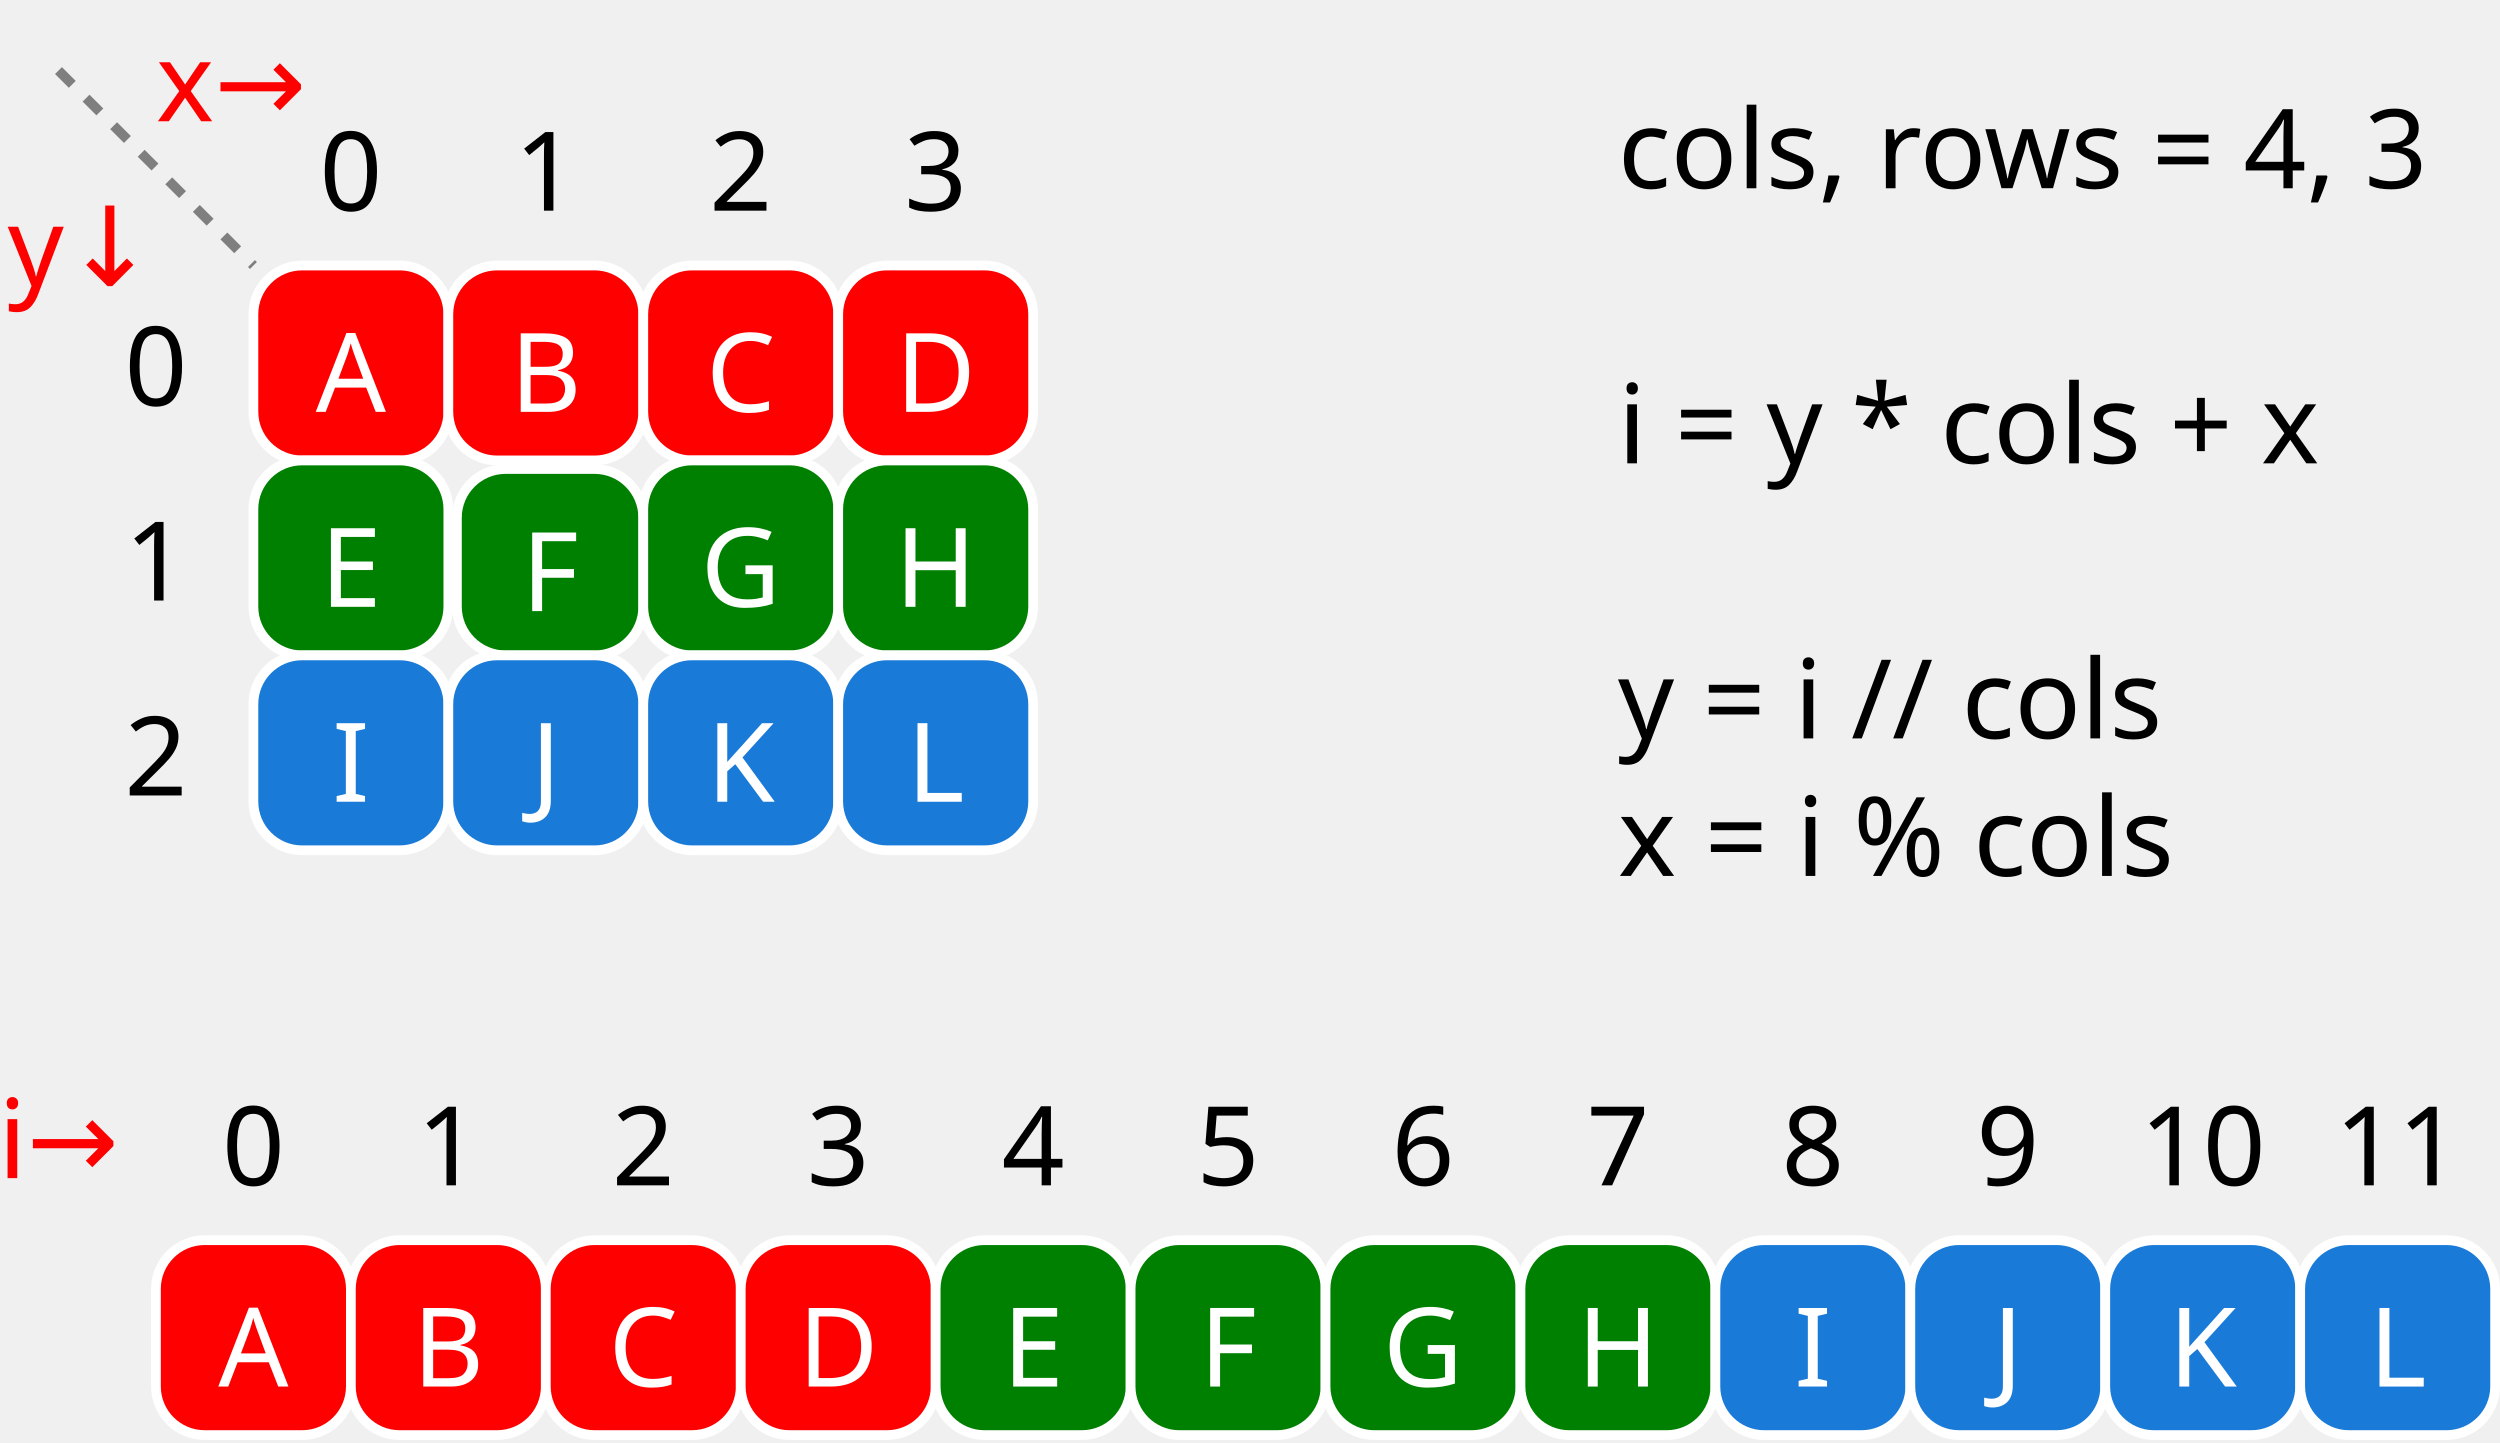
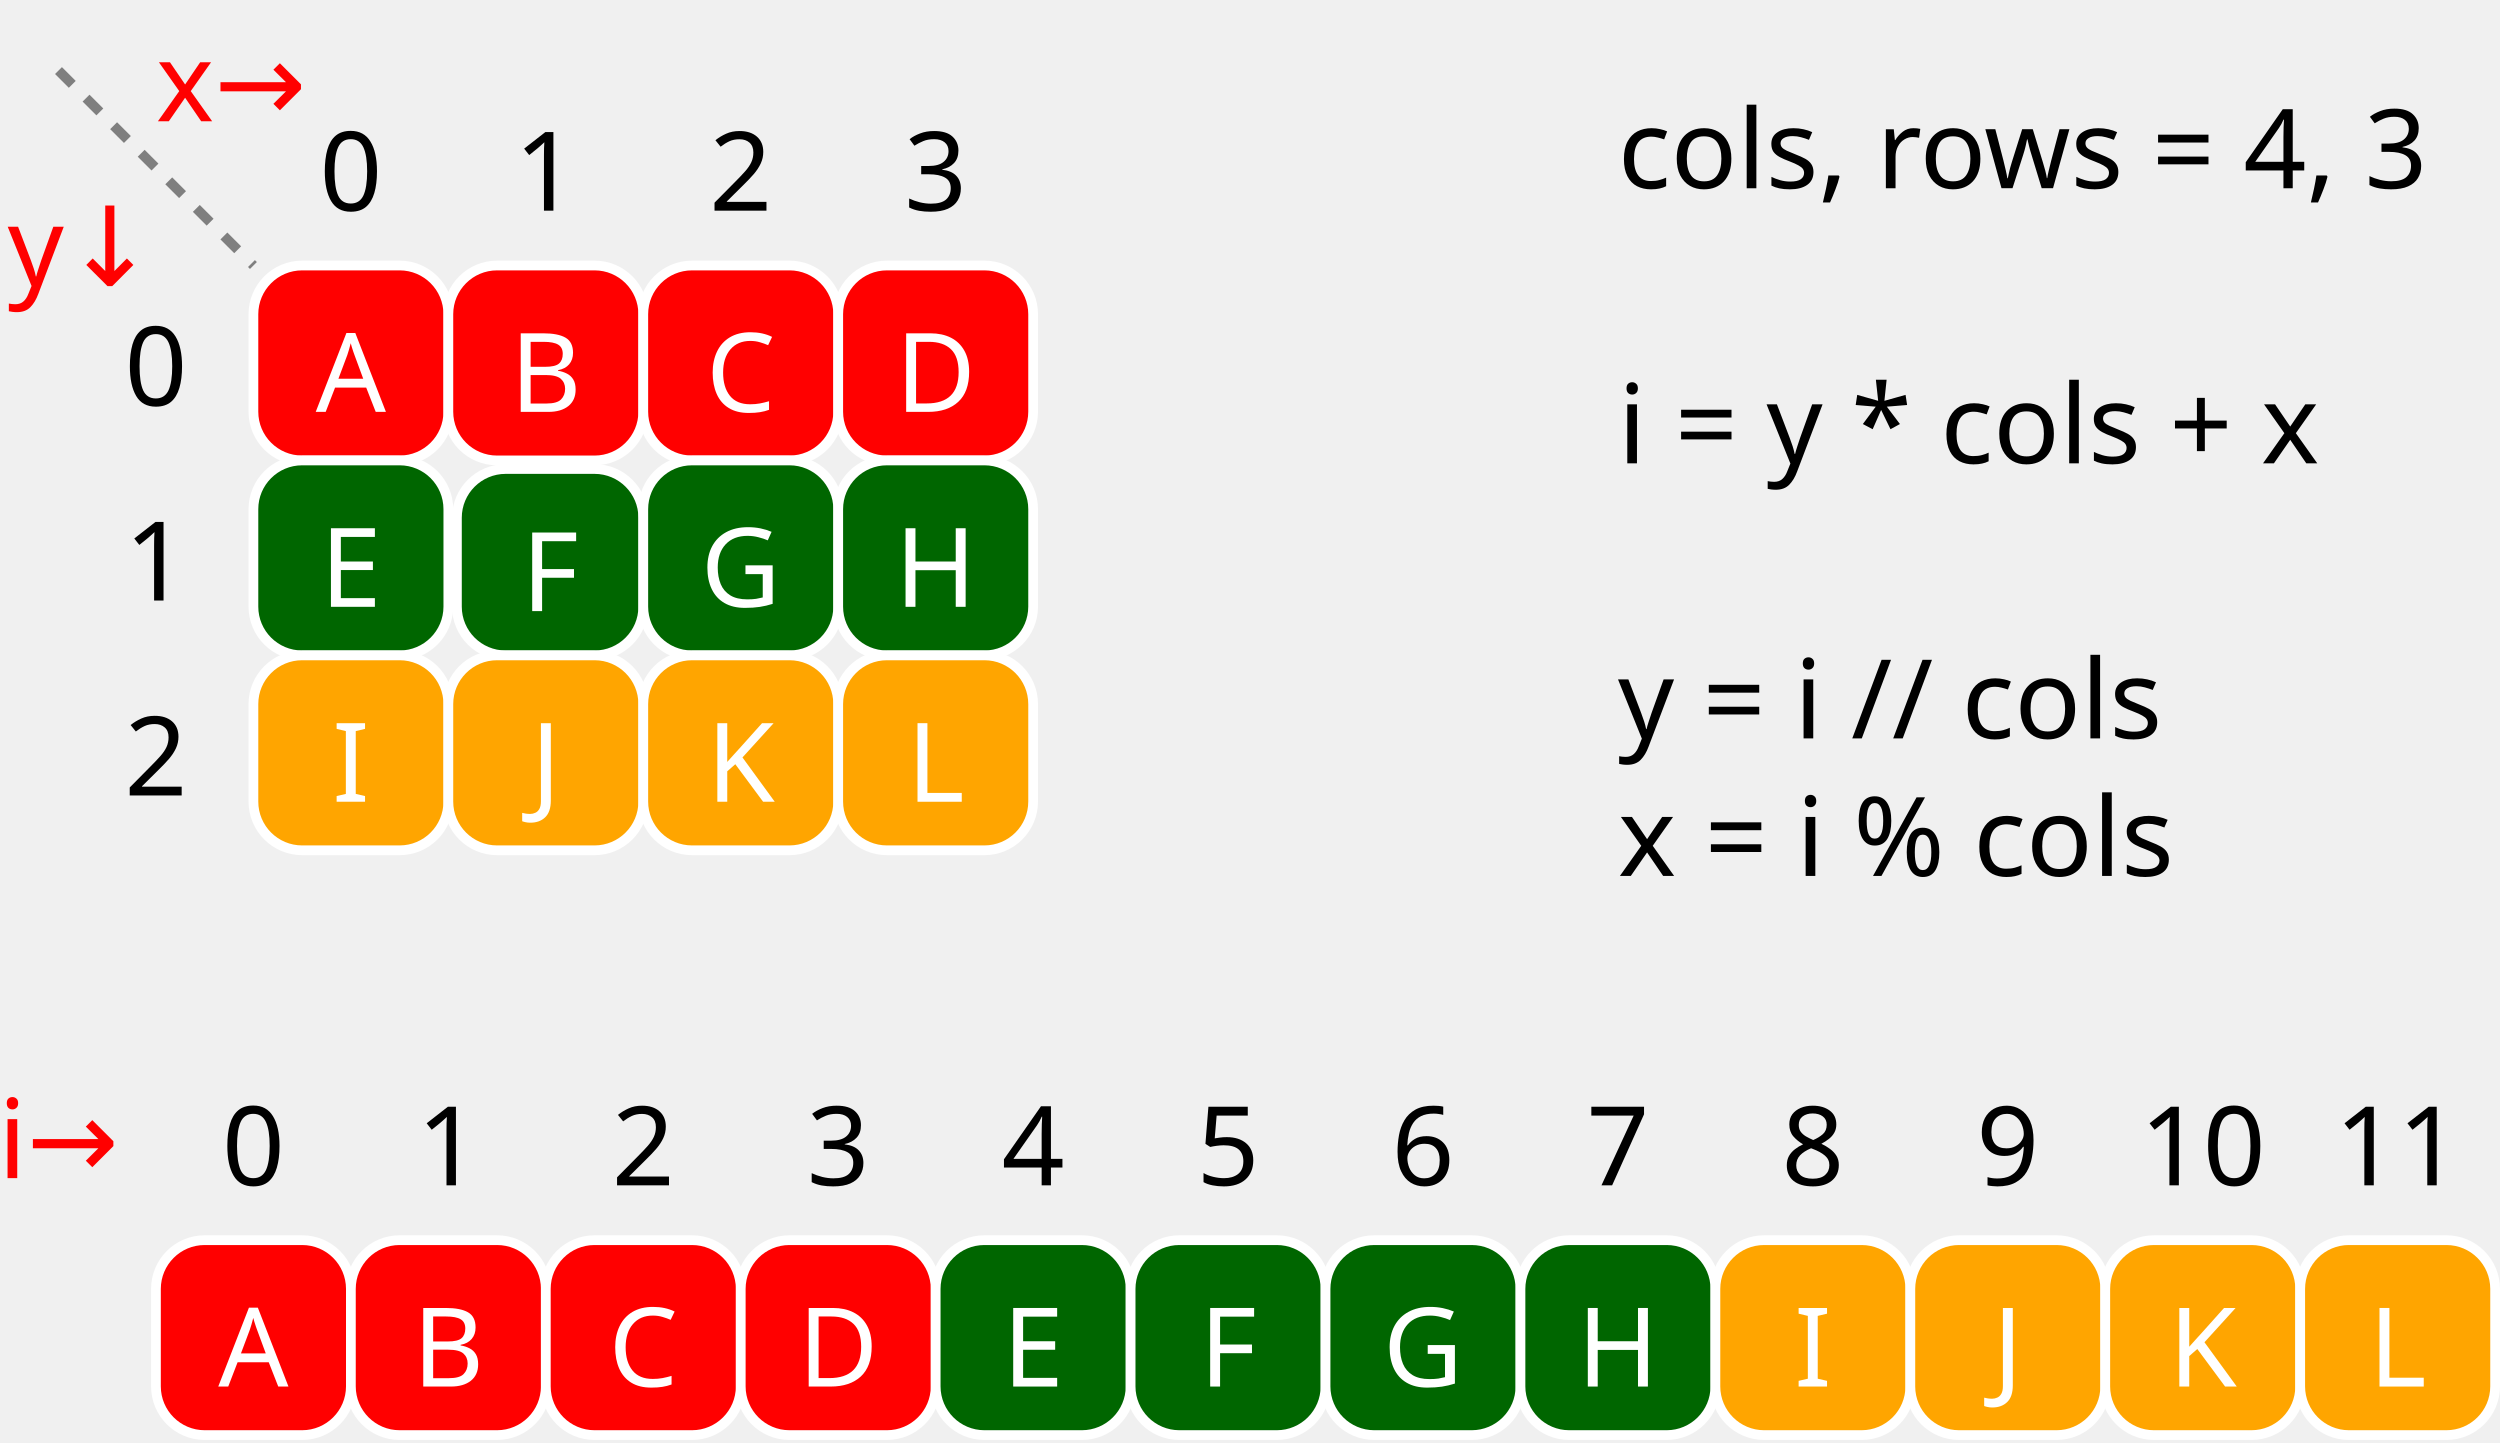
<svg xmlns="http://www.w3.org/2000/svg" width="26cm" height="15cm" viewBox="128 166 513 295">
+   <g id="Background" />
  <g id="Background" />
  <g id="Background" />
  <g id="Background" />
  <g id="Background" />
  <g id="Background">
    <line style="fill: none; stroke-opacity: 1; stroke-width: 2; stroke-dasharray: 4; stroke: #7f7f7f" x1="140" y1="180" x2="180" y2="220" />
    <text font-size="22.578" style="fill: #ff0000; fill-opacity: 1; stroke: none;text-anchor:start;font-family:sans-serif;font-style:normal;font-weight:normal" x="160" y="190.4">
      <tspan x="160" y="190.4">x→</tspan>
    </text>
    <text font-size="22.578" style="fill: #000000; fill-opacity: 1; stroke: none;text-anchor:middle;font-family:sans-serif;font-style:normal;font-weight:normal" x="200" y="208.75">
      <tspan x="200" y="208.75">0</tspan>
    </text>
    <text font-size="22.578" style="fill: #000000; fill-opacity: 1; stroke: none;text-anchor:middle;font-family:sans-serif;font-style:normal;font-weight:normal" x="240" y="208.75">
      <tspan x="240" y="208.75">1</tspan>
    </text>
    <text font-size="22.578" style="fill: #000000; fill-opacity: 1; stroke: none;text-anchor:middle;font-family:sans-serif;font-style:normal;font-weight:normal" x="280" y="208.75">
      <tspan x="280" y="208.75">2</tspan>
    </text>
    <text font-size="22.578" style="fill: #000000; fill-opacity: 1; stroke: none;text-anchor:middle;font-family:sans-serif;font-style:normal;font-weight:normal" x="320" y="208.75">
      <tspan x="320" y="208.75">3</tspan>
    </text>
    <text font-size="22.578" style="fill: #ff0000; fill-opacity: 1; stroke: none;text-anchor:end;font-family:sans-serif;font-style:normal;font-weight:normal" x="160" y="224.15">
      <tspan x="160" y="224.15">y↓</tspan>
    </text>
    <text font-size="22.578" style="fill: #000000; fill-opacity: 1; stroke: none;text-anchor:middle;font-family:sans-serif;font-style:normal;font-weight:normal" x="160" y="248.75">
      <tspan x="160" y="248.75">0</tspan>
    </text>
    <text font-size="22.578" style="fill: #000000; fill-opacity: 1; stroke: none;text-anchor:middle;font-family:sans-serif;font-style:normal;font-weight:normal" x="160" y="288.75">
      <tspan x="160" y="288.75">1</tspan>
    </text>
    <text font-size="22.578" style="fill: #000000; fill-opacity: 1; stroke: none;text-anchor:middle;font-family:sans-serif;font-style:normal;font-weight:normal" x="160" y="328.75">
      <tspan x="160" y="328.75">2</tspan>
    </text>
    <text font-size="22.578" style="fill: #000000; fill-opacity: 1; stroke: none;text-anchor:start;font-family:sans-serif;font-style:normal;font-weight:normal" x="460" y="204.15">
      <tspan x="460" y="204.15">cols, rows = 4, 3</tspan>
      <tspan x="460" y="232.372" />
      <tspan x="460" y="260.594">i = y * cols + x</tspan>
      <tspan x="460" y="288.817" />
      <tspan x="460" y="317.039">y = i // cols</tspan>
      <tspan x="460" y="345.261">x = i % cols </tspan>
    </text>
    <text font-size="22.578" style="fill: #ff0000; fill-opacity: 1; stroke: none;text-anchor:middle;font-family:sans-serif;font-style:normal;font-weight:normal" x="140" y="407.275">
      <tspan x="140" y="407.275">i→</tspan>
    </text>
    <text font-size="22.578" style="fill: #000000; fill-opacity: 1; stroke: none;text-anchor:middle;font-family:sans-serif;font-style:normal;font-weight:normal" x="180" y="408.75">
      <tspan x="180" y="408.75">0</tspan>
    </text>
    <text font-size="22.578" style="fill: #000000; fill-opacity: 1; stroke: none;text-anchor:middle;font-family:sans-serif;font-style:normal;font-weight:normal" x="220" y="408.75">
      <tspan x="220" y="408.75">1</tspan>
    </text>
    <text font-size="22.578" style="fill: #000000; fill-opacity: 1; stroke: none;text-anchor:middle;font-family:sans-serif;font-style:normal;font-weight:normal" x="260" y="408.75">
      <tspan x="260" y="408.75">2</tspan>
    </text>
    <text font-size="22.578" style="fill: #000000; fill-opacity: 1; stroke: none;text-anchor:middle;font-family:sans-serif;font-style:normal;font-weight:normal" x="300" y="408.75">
      <tspan x="300" y="408.75">3</tspan>
    </text>
    <text font-size="22.578" style="fill: #000000; fill-opacity: 1; stroke: none;text-anchor:middle;font-family:sans-serif;font-style:normal;font-weight:normal" x="340" y="408.75">
      <tspan x="340" y="408.75">4</tspan>
    </text>
    <text font-size="22.578" style="fill: #000000; fill-opacity: 1; stroke: none;text-anchor:middle;font-family:sans-serif;font-style:normal;font-weight:normal" x="380" y="408.75">
      <tspan x="380" y="408.75">5</tspan>
    </text>
    <text font-size="22.578" style="fill: #000000; fill-opacity: 1; stroke: none;text-anchor:middle;font-family:sans-serif;font-style:normal;font-weight:normal" x="420" y="408.75">
      <tspan x="420" y="408.75">6</tspan>
    </text>
    <text font-size="22.578" style="fill: #000000; fill-opacity: 1; stroke: none;text-anchor:middle;font-family:sans-serif;font-style:normal;font-weight:normal" x="460" y="408.75">
      <tspan x="460" y="408.75">7</tspan>
    </text>
    <text font-size="22.578" style="fill: #000000; fill-opacity: 1; stroke: none;text-anchor:middle;font-family:sans-serif;font-style:normal;font-weight:normal" x="500" y="408.75">
      <tspan x="500" y="408.75">8</tspan>
    </text>
    <text font-size="22.578" style="fill: #000000; fill-opacity: 1; stroke: none;text-anchor:middle;font-family:sans-serif;font-style:normal;font-weight:normal" x="540" y="408.75">
      <tspan x="540" y="408.75">9</tspan>
    </text>
    <text font-size="22.578" style="fill: #000000; fill-opacity: 1; stroke: none;text-anchor:middle;font-family:sans-serif;font-style:normal;font-weight:normal" x="580" y="408.75">
      <tspan x="580" y="408.75">10</tspan>
    </text>
    <text font-size="22.578" style="fill: #000000; fill-opacity: 1; stroke: none;text-anchor:middle;font-family:sans-serif;font-style:normal;font-weight:normal" x="620" y="408.75">
      <tspan x="620" y="408.75">11</tspan>
    </text>
    <g>
      <rect style="fill: #ff0000; fill-opacity: 1; stroke-opacity: 1; stroke-width: 2; stroke: #ffffff" x="160" y="420" width="40" height="40" rx="10" ry="10" />
      <text font-size="22.578" style="fill: #ffffff; fill-opacity: 1; stroke: none;text-anchor:middle;font-family:sans-serif;font-style:normal;font-weight:normal" x="180" y="450.039">
        <tspan x="180" y="450.039">A</tspan>
      </text>
    </g>
    <g>
      <rect style="fill: #ff0000; fill-opacity: 1; stroke-opacity: 1; stroke-width: 2; stroke: #ffffff" x="200" y="420" width="40" height="40" rx="10" ry="10" />
      <text font-size="22.578" style="fill: #ffffff; fill-opacity: 1; stroke: none;text-anchor:middle;font-family:sans-serif;font-style:normal;font-weight:normal" x="220" y="450.039">
        <tspan x="220" y="450.039">B</tspan>
      </text>
    </g>
    <g>
      <rect style="fill: #ff0000; fill-opacity: 1; stroke-opacity: 1; stroke-width: 2; stroke: #ffffff" x="240" y="420" width="40" height="40" rx="10" ry="10" />
      <text font-size="22.578" style="fill: #ffffff; fill-opacity: 1; stroke: none;text-anchor:middle;font-family:sans-serif;font-style:normal;font-weight:normal" x="260" y="450.039">
        <tspan x="260" y="450.039">C</tspan>
      </text>
    </g>
    <g>
      <rect style="fill: #ff0000; fill-opacity: 1; stroke-opacity: 1; stroke-width: 2; stroke: #ffffff" x="280" y="420" width="40" height="40" rx="10" ry="10" />
      <text font-size="22.578" style="fill: #ffffff; fill-opacity: 1; stroke: none;text-anchor:middle;font-family:sans-serif;font-style:normal;font-weight:normal" x="300" y="450.039">
        <tspan x="300" y="450.039">D</tspan>
      </text>
    </g>
    <g>
-       <rect style="fill: #008000; fill-opacity: 1; stroke-opacity: 1; stroke-width: 2; stroke: #ffffff" x="320" y="420" width="40" height="40" rx="10" ry="10" />
+       <rect style="fill: #006600; fill-opacity: 1; stroke-opacity: 1; stroke-width: 2; stroke: #ffffff" x="320" y="420" width="40" height="40" rx="10" ry="10" />
      <text font-size="22.578" style="fill: #ffffff; fill-opacity: 1; stroke: none;text-anchor:middle;font-family:sans-serif;font-style:normal;font-weight:normal" x="340" y="450.039">
        <tspan x="340" y="450.039">E</tspan>
      </text>
    </g>
    <g>
-       <rect style="fill: #008000; fill-opacity: 1; stroke-opacity: 1; stroke-width: 2; stroke: #ffffff" x="360" y="420" width="40" height="40" rx="10" ry="10" />
+       <rect style="fill: #006600; fill-opacity: 1; stroke-opacity: 1; stroke-width: 2; stroke: #ffffff" x="360" y="420" width="40" height="40" rx="10" ry="10" />
      <text font-size="22.578" style="fill: #ffffff; fill-opacity: 1; stroke: none;text-anchor:middle;font-family:sans-serif;font-style:normal;font-weight:normal" x="380" y="450.039">
        <tspan x="380" y="450.039">F</tspan>
      </text>
    </g>
    <g>
-       <rect style="fill: #008000; fill-opacity: 1; stroke-opacity: 1; stroke-width: 2; stroke: #ffffff" x="400" y="420" width="40" height="40" rx="10" ry="10" />
+       <rect style="fill: #006600; fill-opacity: 1; stroke-opacity: 1; stroke-width: 2; stroke: #ffffff" x="400" y="420" width="40" height="40" rx="10" ry="10" />
      <text font-size="22.578" style="fill: #ffffff; fill-opacity: 1; stroke: none;text-anchor:middle;font-family:sans-serif;font-style:normal;font-weight:normal" x="420" y="450.039">
        <tspan x="420" y="450.039">G</tspan>
      </text>
    </g>
    <g>
-       <rect style="fill: #008000; fill-opacity: 1; stroke-opacity: 1; stroke-width: 2; stroke: #ffffff" x="440" y="420" width="40" height="40" rx="10" ry="10" />
+       <rect style="fill: #006600; fill-opacity: 1; stroke-opacity: 1; stroke-width: 2; stroke: #ffffff" x="440" y="420" width="40" height="40" rx="10" ry="10" />
      <text font-size="22.578" style="fill: #ffffff; fill-opacity: 1; stroke: none;text-anchor:middle;font-family:sans-serif;font-style:normal;font-weight:normal" x="460" y="450.039">
        <tspan x="460" y="450.039">H</tspan>
      </text>
    </g>
    <g>
-       <rect style="fill: #197ad8; fill-opacity: 1; stroke-opacity: 1; stroke-width: 2; stroke: #ffffff" x="480" y="420" width="40" height="40" rx="10" ry="10" />
+       <rect style="fill: #ffa500; fill-opacity: 1; stroke-opacity: 1; stroke-width: 2; stroke: #ffffff" x="480" y="420" width="40" height="40" rx="10" ry="10" />
      <text font-size="22.578" style="fill: #ffffff; fill-opacity: 1; stroke: none;text-anchor:middle;font-family:sans-serif;font-style:normal;font-weight:normal" x="500" y="450.039">
        <tspan x="500" y="450.039">I</tspan>
      </text>
    </g>
    <g>
-       <rect style="fill: #197ad8; fill-opacity: 1; stroke-opacity: 1; stroke-width: 2; stroke: #ffffff" x="520" y="420" width="40" height="40" rx="10" ry="10" />
+       <rect style="fill: #ffa500; fill-opacity: 1; stroke-opacity: 1; stroke-width: 2; stroke: #ffffff" x="520" y="420" width="40" height="40" rx="10" ry="10" />
      <text font-size="22.578" style="fill: #ffffff; fill-opacity: 1; stroke: none;text-anchor:middle;font-family:sans-serif;font-style:normal;font-weight:normal" x="540" y="450.039">
        <tspan x="540" y="450.039">J</tspan>
      </text>
    </g>
    <g>
-       <rect style="fill: #197ad8; fill-opacity: 1; stroke-opacity: 1; stroke-width: 2; stroke: #ffffff" x="560" y="420" width="40" height="40" rx="10" ry="10" />
+       <rect style="fill: #ffa500; fill-opacity: 1; stroke-opacity: 1; stroke-width: 2; stroke: #ffffff" x="560" y="420" width="40" height="40" rx="10" ry="10" />
      <text font-size="22.578" style="fill: #ffffff; fill-opacity: 1; stroke: none;text-anchor:middle;font-family:sans-serif;font-style:normal;font-weight:normal" x="580" y="450.039">
        <tspan x="580" y="450.039">K</tspan>
      </text>
    </g>
    <g>
-       <rect style="fill: #197ad8; fill-opacity: 1; stroke-opacity: 1; stroke-width: 2; stroke: #ffffff" x="600" y="420" width="40" height="40" rx="10" ry="10" />
+       <rect style="fill: #ffa500; fill-opacity: 1; stroke-opacity: 1; stroke-width: 2; stroke: #ffffff" x="600" y="420" width="40" height="40" rx="10" ry="10" />
      <text font-size="22.578" style="fill: #ffffff; fill-opacity: 1; stroke: none;text-anchor:middle;font-family:sans-serif;font-style:normal;font-weight:normal" x="620" y="450.039">
        <tspan x="620" y="450.039">L</tspan>
      </text>
    </g>
    <g>
      <rect style="fill: #ff0000; fill-opacity: 1; stroke-opacity: 1; stroke-width: 2; stroke: #ffffff" x="180" y="220" width="40" height="40" rx="10" ry="10" />
      <text font-size="22.578" style="fill: #ffffff; fill-opacity: 1; stroke: none;text-anchor:middle;font-family:sans-serif;font-style:normal;font-weight:normal" x="200" y="250.039">
        <tspan x="200" y="250.039">A</tspan>
      </text>
    </g>
    <g>
      <rect style="fill: #ff0000; fill-opacity: 1; stroke-opacity: 1; stroke-width: 2; stroke: #ffffff" x="220" y="220" width="40" height="40" rx="10" ry="10" />
      <text font-size="22.578" style="fill: #ffffff; fill-opacity: 1; stroke: none;text-anchor:middle;font-family:sans-serif;font-style:normal;font-weight:normal" x="240" y="250.039">
        <tspan x="240" y="250.039">B</tspan>
      </text>
    </g>
    <g>
      <rect style="fill: #ff0000; fill-opacity: 1; stroke-opacity: 1; stroke-width: 2; stroke: #ffffff" x="260" y="220" width="40" height="40" rx="10" ry="10" />
      <text font-size="22.578" style="fill: #ffffff; fill-opacity: 1; stroke: none;text-anchor:middle;font-family:sans-serif;font-style:normal;font-weight:normal" x="280" y="250.039">
        <tspan x="280" y="250.039">C</tspan>
      </text>
    </g>
    <g>
      <rect style="fill: #ff0000; fill-opacity: 1; stroke-opacity: 1; stroke-width: 2; stroke: #ffffff" x="300" y="220" width="40" height="40" rx="10" ry="10" />
      <text font-size="22.578" style="fill: #ffffff; fill-opacity: 1; stroke: none;text-anchor:middle;font-family:sans-serif;font-style:normal;font-weight:normal" x="320" y="250.039">
        <tspan x="320" y="250.039">D</tspan>
      </text>
    </g>
    <g>
-       <rect style="fill: #008000; fill-opacity: 1; stroke-opacity: 1; stroke-width: 2; stroke: #ffffff" x="180" y="260" width="40" height="40" rx="10" ry="10" />
+       <rect style="fill: #006600; fill-opacity: 1; stroke-opacity: 1; stroke-width: 2; stroke: #ffffff" x="180" y="260" width="40" height="40" rx="10" ry="10" />
      <text font-size="22.578" style="fill: #ffffff; fill-opacity: 1; stroke: none;text-anchor:middle;font-family:sans-serif;font-style:normal;font-weight:normal" x="200" y="290.039">
        <tspan x="200" y="290.039">E</tspan>
      </text>
    </g>
    <g>
-       <rect style="fill: #008000; fill-opacity: 1; stroke-opacity: 1; stroke-width: 2; stroke: #ffffff" x="221.757" y="261.757" width="38.243" height="38.243" rx="10" ry="10" />
+       <rect style="fill: #006600; fill-opacity: 1; stroke-opacity: 1; stroke-width: 2; stroke: #ffffff" x="221.758" y="261.758" width="38.243" height="38.243" rx="10" ry="10" />
      <text font-size="22.578" style="fill: #ffffff; fill-opacity: 1; stroke: none;text-anchor:middle;font-family:sans-serif;font-style:normal;font-weight:normal" x="240.879" y="290.918">
        <tspan x="240.879" y="290.918">F</tspan>
      </text>
    </g>
    <g>
-       <rect style="fill: #008000; fill-opacity: 1; stroke-opacity: 1; stroke-width: 2; stroke: #ffffff" x="260" y="260" width="40" height="40" rx="10" ry="10" />
+       <rect style="fill: #006600; fill-opacity: 1; stroke-opacity: 1; stroke-width: 2; stroke: #ffffff" x="260" y="260" width="40" height="40" rx="10" ry="10" />
      <text font-size="22.578" style="fill: #ffffff; fill-opacity: 1; stroke: none;text-anchor:middle;font-family:sans-serif;font-style:normal;font-weight:normal" x="280" y="290.039">
        <tspan x="280" y="290.039">G</tspan>
      </text>
    </g>
    <g>
-       <rect style="fill: #008000; fill-opacity: 1; stroke-opacity: 1; stroke-width: 2; stroke: #ffffff" x="300" y="260" width="40" height="40" rx="10" ry="10" />
+       <rect style="fill: #006600; fill-opacity: 1; stroke-opacity: 1; stroke-width: 2; stroke: #ffffff" x="300" y="260" width="40" height="40" rx="10" ry="10" />
      <text font-size="22.578" style="fill: #ffffff; fill-opacity: 1; stroke: none;text-anchor:middle;font-family:sans-serif;font-style:normal;font-weight:normal" x="320" y="290.039">
        <tspan x="320" y="290.039">H</tspan>
      </text>
    </g>
    <g>
-       <rect style="fill: #197ad8; fill-opacity: 1; stroke-opacity: 1; stroke-width: 2; stroke: #ffffff" x="180" y="300" width="40" height="40" rx="10" ry="10" />
+       <rect style="fill: #ffa500; fill-opacity: 1; stroke-opacity: 1; stroke-width: 2; stroke: #ffffff" x="180" y="300" width="40" height="40" rx="10" ry="10" />
      <text font-size="22.578" style="fill: #ffffff; fill-opacity: 1; stroke: none;text-anchor:middle;font-family:sans-serif;font-style:normal;font-weight:normal" x="200" y="330.039">
        <tspan x="200" y="330.039">I</tspan>
      </text>
    </g>
    <g>
-       <rect style="fill: #197ad8; fill-opacity: 1; stroke-opacity: 1; stroke-width: 2; stroke: #ffffff" x="220" y="300" width="40" height="40" rx="10" ry="10" />
+       <rect style="fill: #ffa500; fill-opacity: 1; stroke-opacity: 1; stroke-width: 2; stroke: #ffffff" x="220" y="300" width="40" height="40" rx="10" ry="10" />
      <text font-size="22.578" style="fill: #ffffff; fill-opacity: 1; stroke: none;text-anchor:middle;font-family:sans-serif;font-style:normal;font-weight:normal" x="240" y="330.039">
        <tspan x="240" y="330.039">J</tspan>
      </text>
    </g>
    <g>
-       <rect style="fill: #197ad8; fill-opacity: 1; stroke-opacity: 1; stroke-width: 2; stroke: #ffffff" x="260" y="300" width="40" height="40" rx="10" ry="10" />
+       <rect style="fill: #ffa500; fill-opacity: 1; stroke-opacity: 1; stroke-width: 2; stroke: #ffffff" x="260" y="300" width="40" height="40" rx="10" ry="10" />
      <text font-size="22.578" style="fill: #ffffff; fill-opacity: 1; stroke: none;text-anchor:middle;font-family:sans-serif;font-style:normal;font-weight:normal" x="280" y="330.039">
        <tspan x="280" y="330.039">K</tspan>
      </text>
    </g>
    <g>
-       <rect style="fill: #197ad8; fill-opacity: 1; stroke-opacity: 1; stroke-width: 2; stroke: #ffffff" x="300" y="300" width="40" height="40" rx="10" ry="10" />
+       <rect style="fill: #ffa500; fill-opacity: 1; stroke-opacity: 1; stroke-width: 2; stroke: #ffffff" x="300" y="300" width="40" height="40" rx="10" ry="10" />
      <text font-size="22.578" style="fill: #ffffff; fill-opacity: 1; stroke: none;text-anchor:middle;font-family:sans-serif;font-style:normal;font-weight:normal" x="320" y="330.039">
        <tspan x="320" y="330.039">L</tspan>
      </text>
    </g>
  </g>
</svg>
